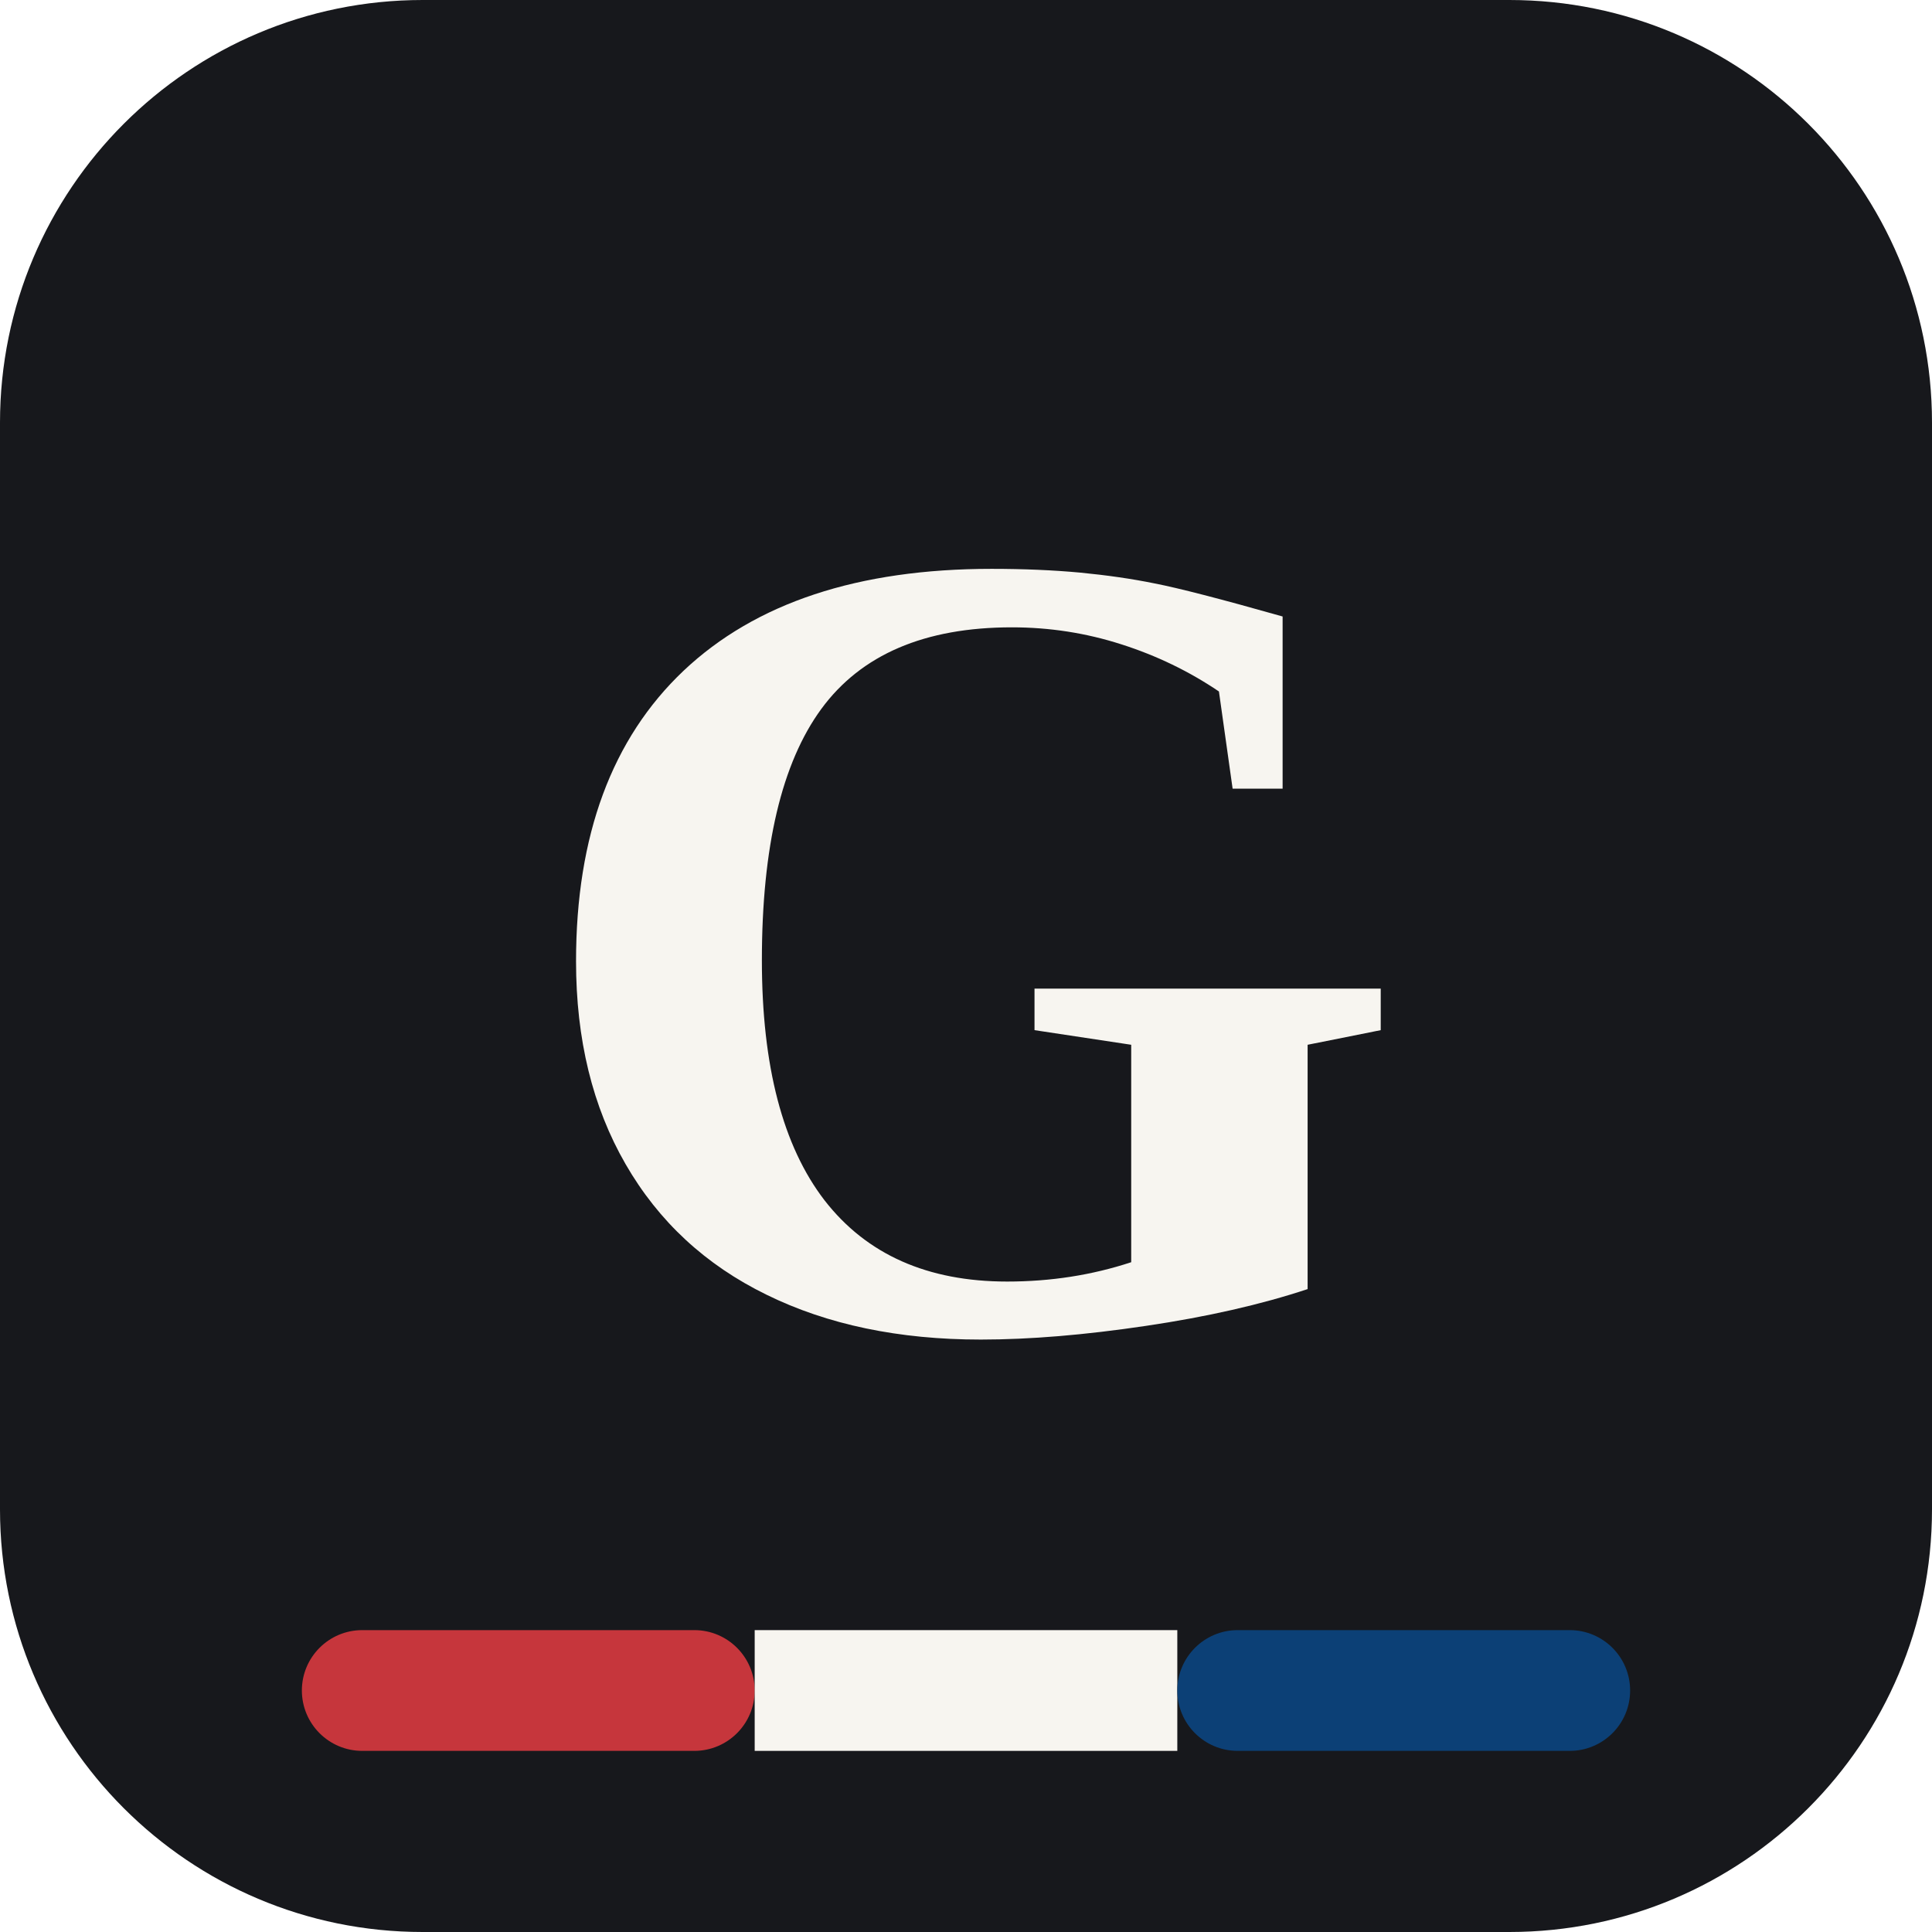
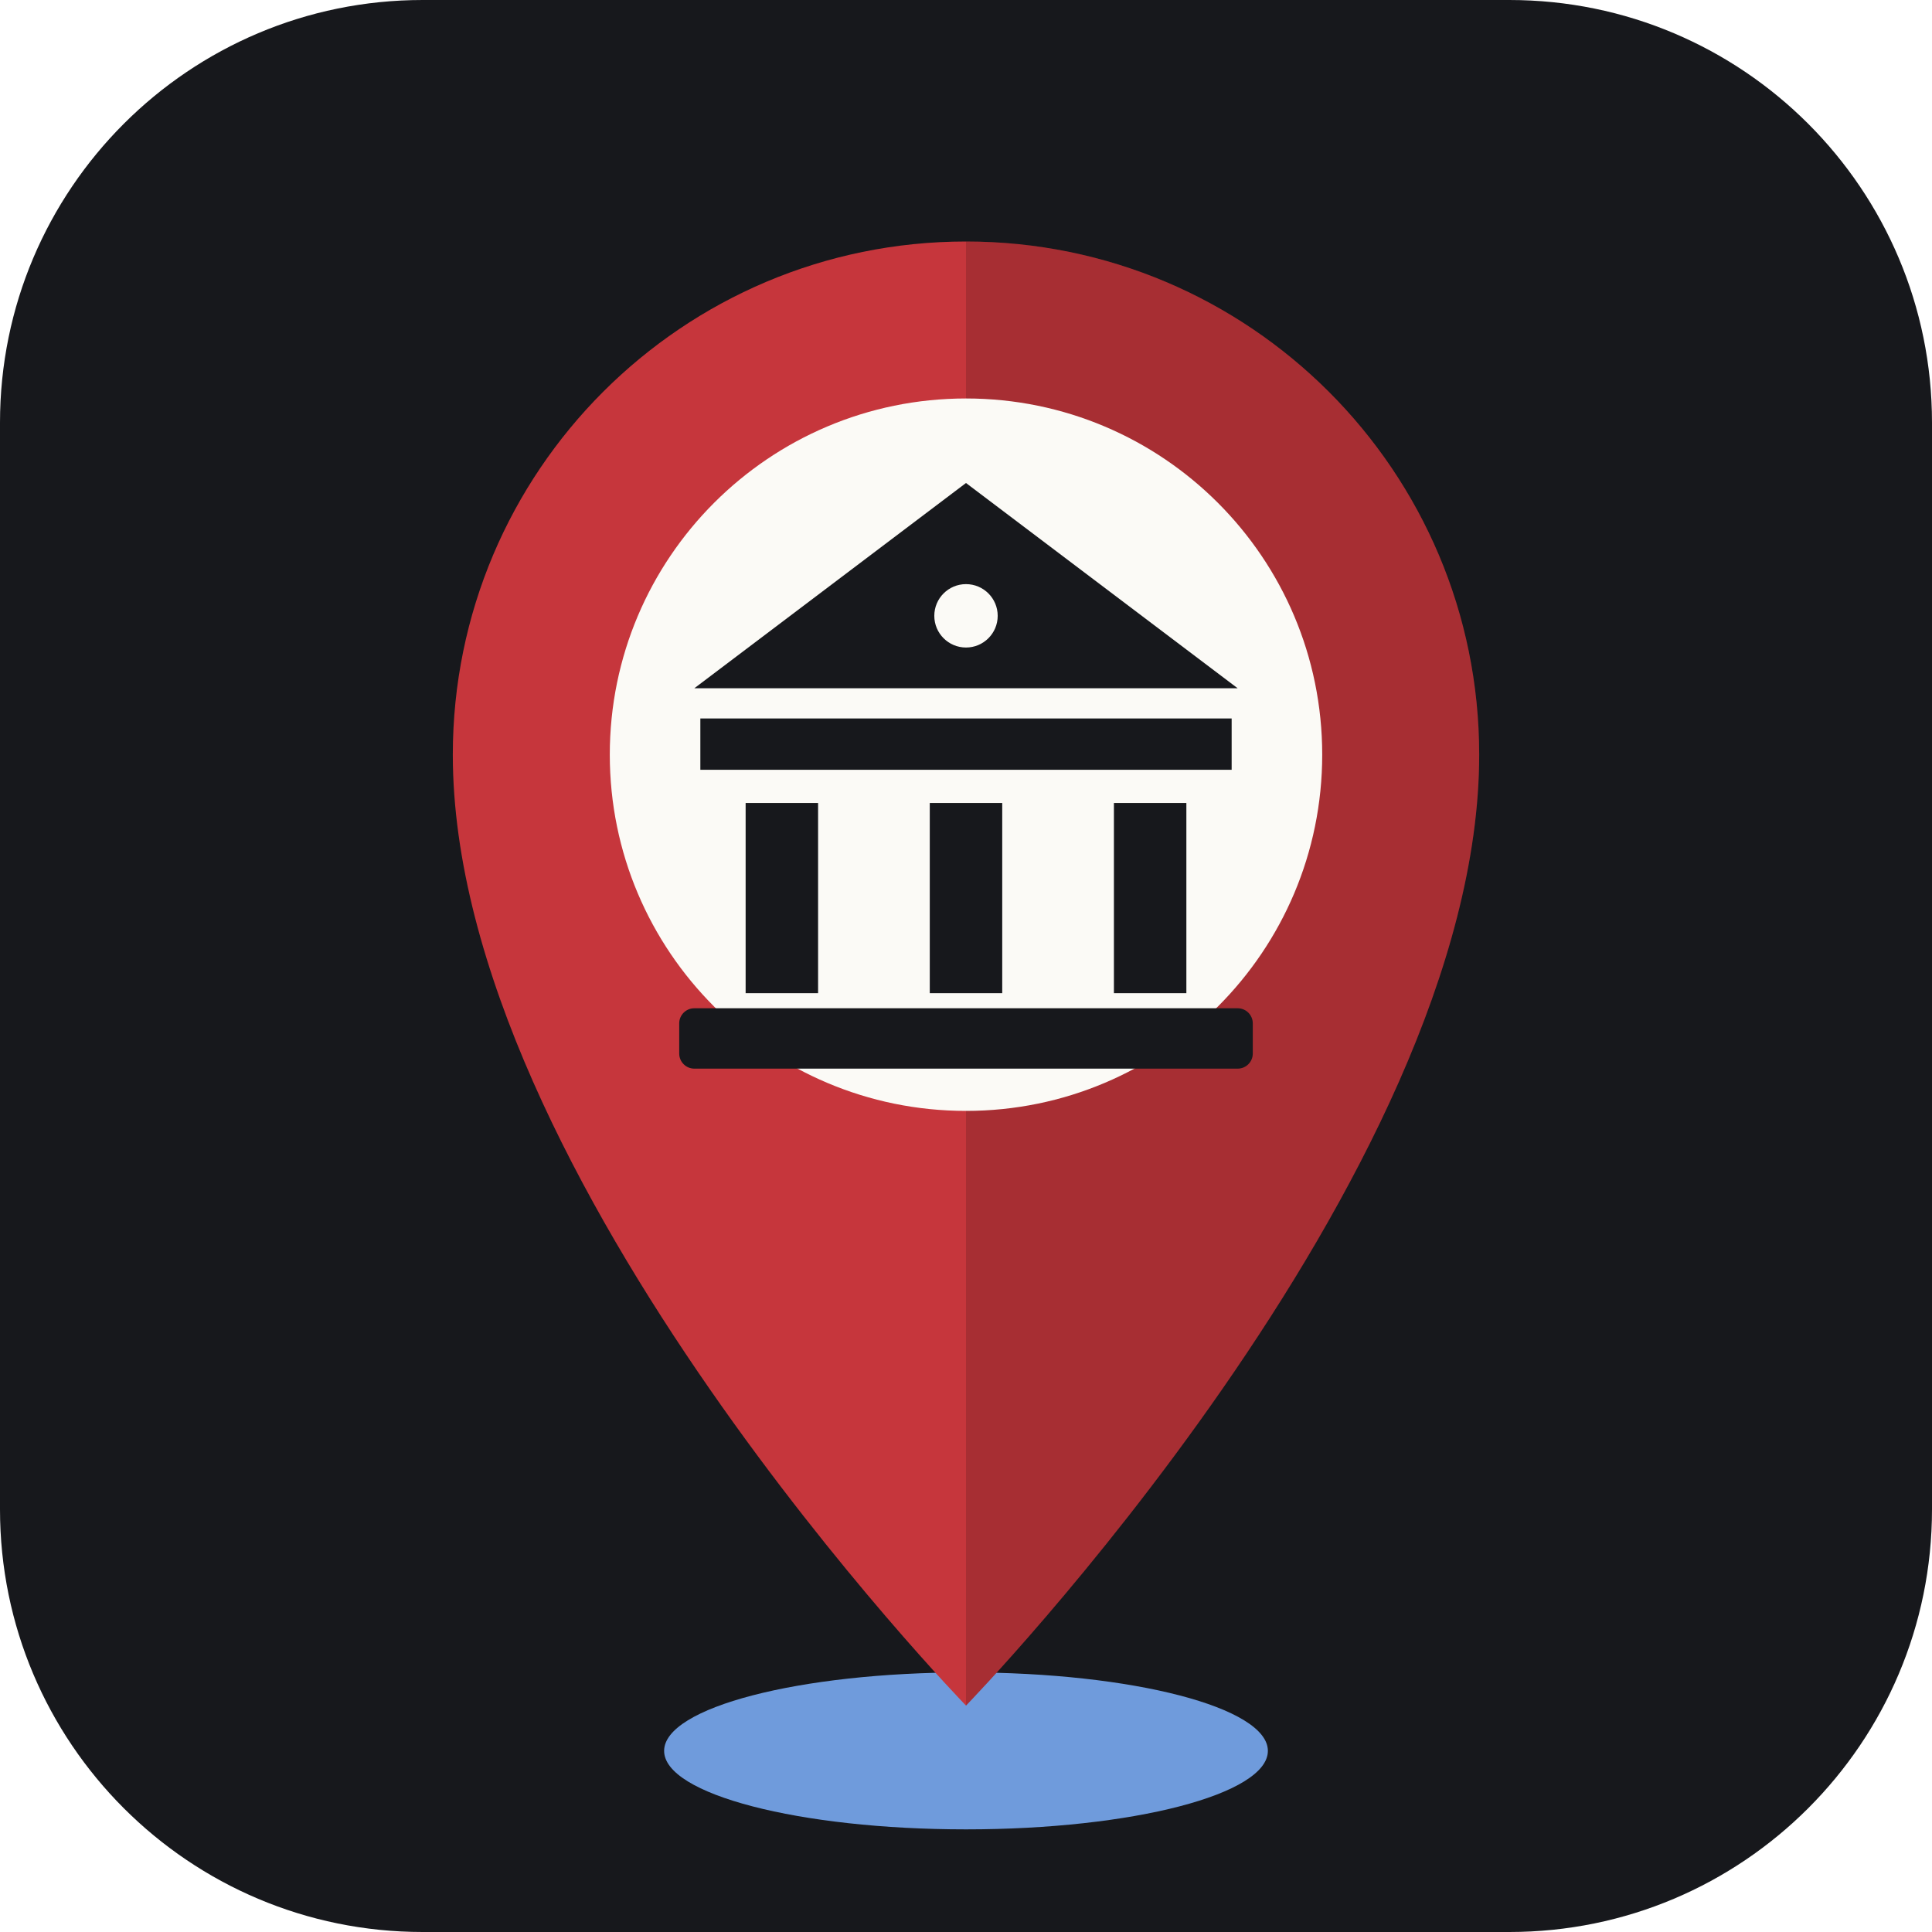
<svg xmlns="http://www.w3.org/2000/svg" viewBox="0 0 64 64">
  <rect width="64" height="64" rx="14" fill="#17181c" />
-   <text x="32" y="44" text-anchor="middle" font-family="Georgia, 'Times New Roman', serif" font-size="38" font-weight="600" fill="#f7f5f0">G</text>
-   <rect x="10" y="54" width="15" height="4" rx="2" fill="#c6363c" />
-   <rect x="25" y="54" width="14" height="4" fill="#f7f5f0" />
-   <rect x="39" y="54" width="15" height="4" rx="2" fill="#0c4076" />
+   <g transform="translate(8 4.5)">
+     <ellipse cx="24" cy="53.5" rx="10" ry="2.6" fill="#6f9bdc" />
+     <path d="M24 52C24 52 7 34.5 7 20.5a17 17 0 1 1 34 0C41 34.5 24 52 24 52Z" fill="#c6363c" />
+     <path d="M24 3.5a17 17 0 0 1 17 17C41 34.5 24 52 24 52Z" fill="#000" fill-opacity=".16" />
+     <circle cx="24" cy="20.5" r="11.8" fill="#fbfaf6" />
+     <g fill="#17181c">
+       <path d="M15 18.3 24 11.5l9 6.8Z" />
+       <rect x="15.2" y="19.3" width="17.6" height="1.7" />
+       <rect x="16.7" y="22.1" width="2.4" height="6.3" />
+       <rect x="22.8" y="22.1" width="2.4" height="6.3" />
+       <rect x="28.9" y="22.1" width="2.4" height="6.3" />
+       <rect x="14.5" y="28.9" width="19" height="2" rx=".5" />
+     </g>
+     <circle cx="24" cy="15.9" r="1.05" fill="#fbfaf6" />
+   </g>
</svg>
